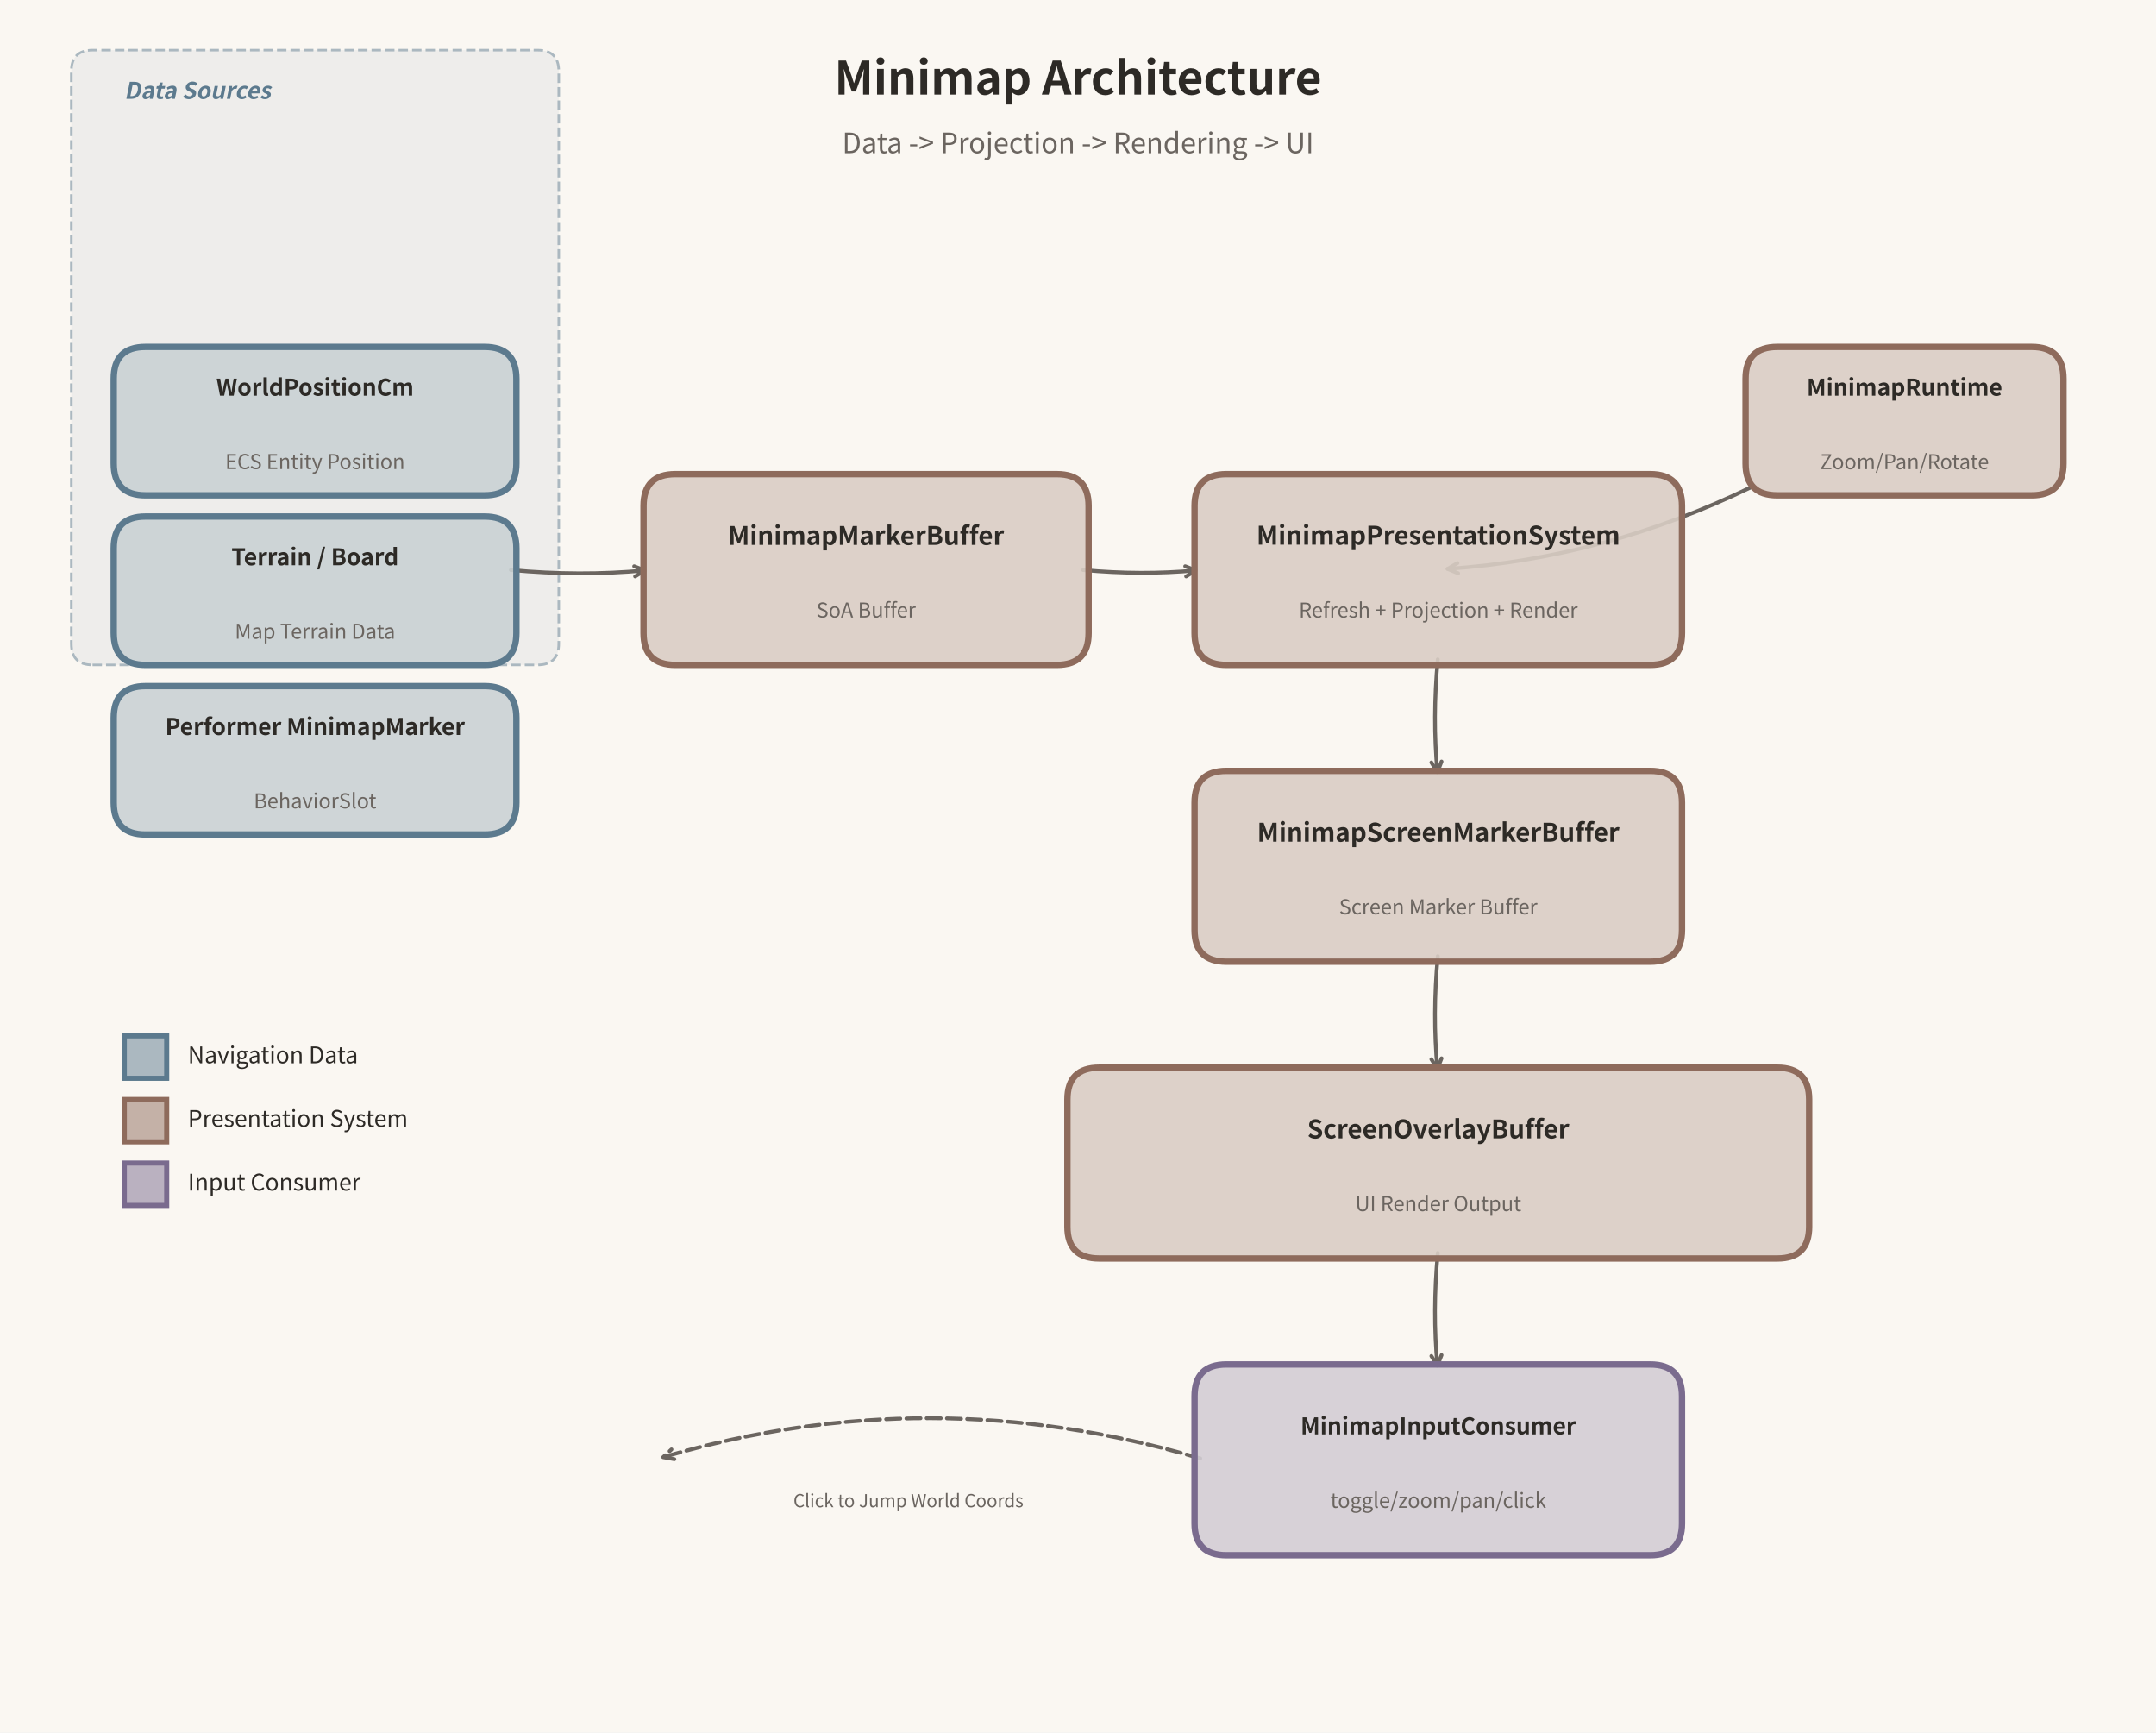
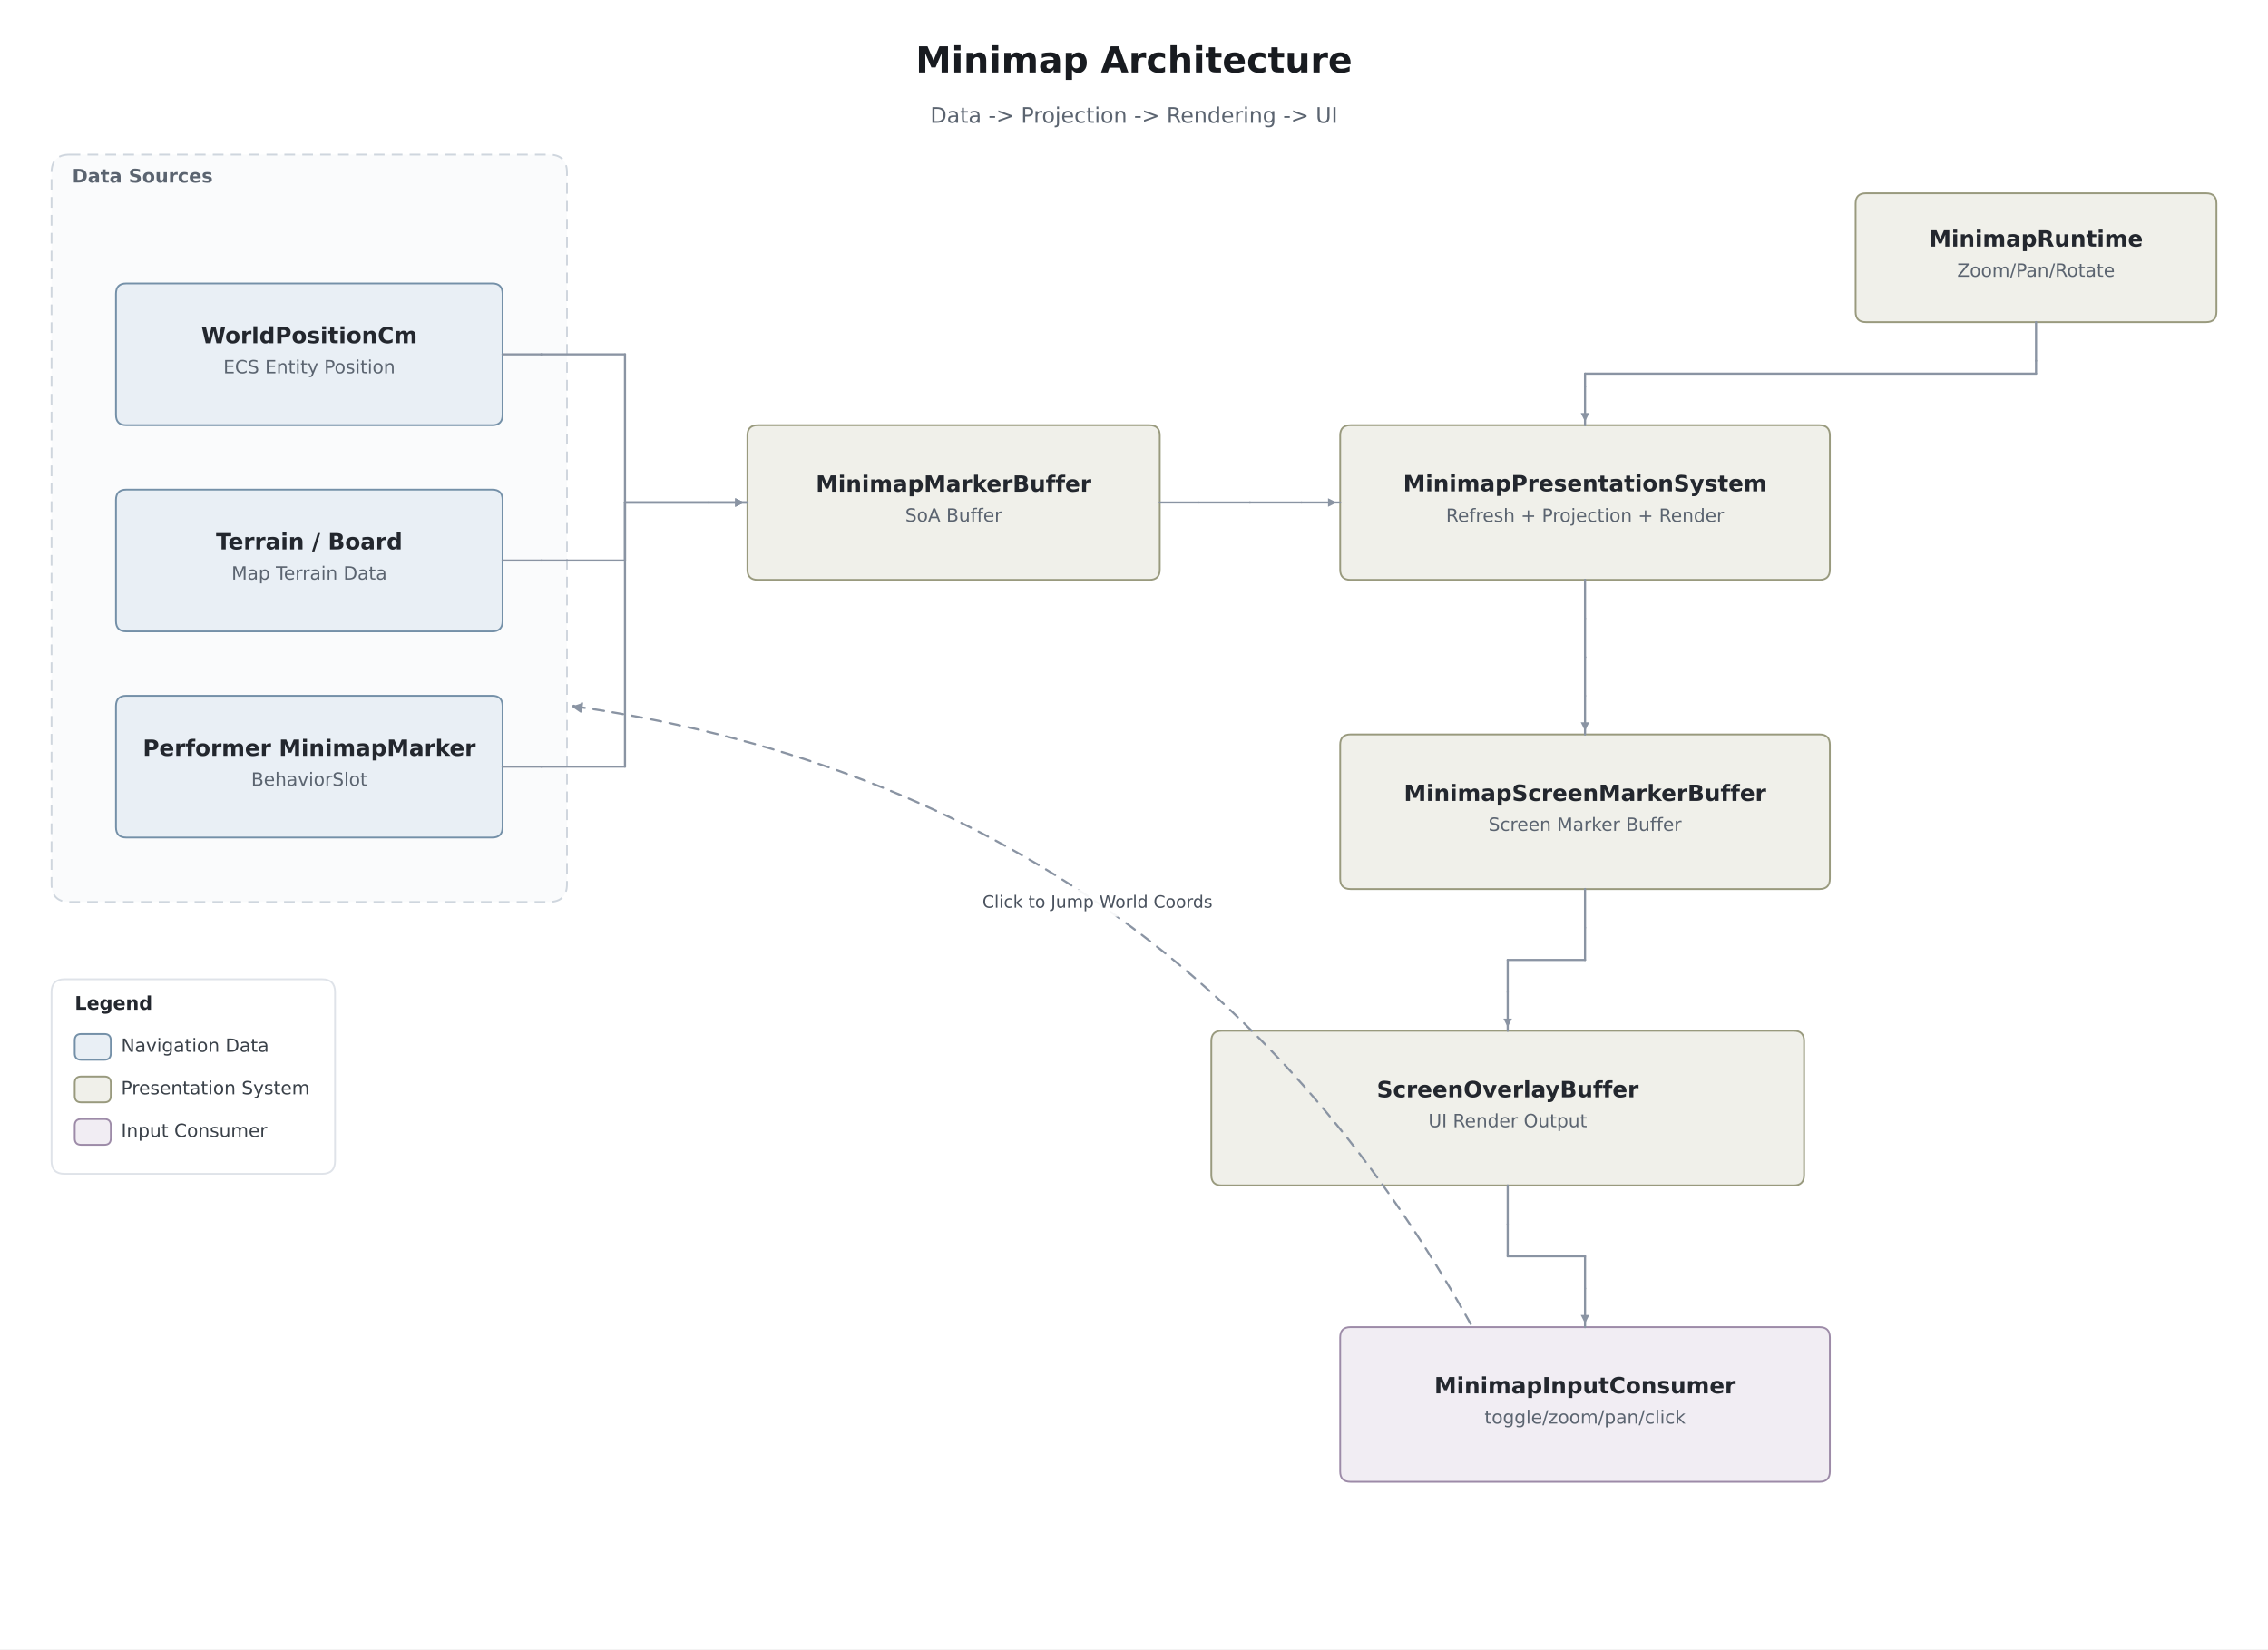
- <svg xmlns="http://www.w3.org/2000/svg" width="846pt" height="679.68pt" viewBox="0 0 846 679.68" version="1.1">
+ <svg xmlns="http://www.w3.org/2000/svg" width="1267.2pt" height="921.6pt" viewBox="0 0 1267.2 921.6" version="1.1">
  <defs>
    <style type="text/css">*{stroke-linejoin: round; stroke-linecap: butt}</style>
  </defs>
  <g id="figure_1">
    <g id="patch_1">
-       <path d="M 0 679.68  L 846 679.68  L 846 0  L 0 0  z " style="fill: #faf7f2" />
+       <path d="M 0 921.6  L 1267.2 921.6  L 1267.2 0  L 0 0  z " style="fill: #ffffff" />
    </g>
    <g id="axes_1">
      <g id="patch_2">
-         <path d="M 36.306 260.838  L 210.942 260.838  Q 219.258 260.838 219.258 252.522  L 219.258 27.99  Q 219.258 19.674 210.942 19.674  L 36.306 19.674  Q 27.99 19.674 27.99 27.99  L 27.99 252.522  Q 27.99 260.838 36.306 260.838  z " clip-path="url(#p3d7797363e)" style="fill: #e2e4e3; opacity: 0.5; stroke-dasharray: 3.7,1.6; stroke-dashoffset: 0; stroke: #5c7a8e; stroke-linejoin: miter" />
+         <path d="M 38.88 86.4  L 306.72 86.4  Q 316.8 86.4 316.8 96.48  L 316.8 493.92  Q 316.8 504 306.72 504  L 38.88 504  Q 28.8 504 28.8 493.92  L 28.8 96.48  Q 28.8 86.4 38.88 86.4  z " clip-path="url(#p6f314faa48)" style="fill: #fafbfc; stroke-dasharray: 6,4; stroke-dashoffset: 0; stroke: #cfd6de; stroke-linejoin: miter" />
+       </g>
+       <g id="text_1">
+         <text style="font-weight: 700; font-size: 10.5px; font-family: 'Microsoft YaHei', 'DejaVu Sans'; text-anchor: start; fill: #5b6470" x="40.32" y="101.993" transform="rotate(-0 40.32 101.9934)">Data Sources</text>
      </g>
      <g id="patch_3">
-         <path d="M 200.461 223.608  Q 227.574 226.134 253.017 223.764  " style="fill: none; stroke: #6b6560; stroke-width: 1.5; stroke-linecap: round" />
-         <path d="M 248.848 222.144  L 253.017 223.764  L 249.219 226.126  " style="fill: none; stroke: #6b6560; stroke-width: 1.5; stroke-linecap: round" />
+         <path d="M 70.56 158.4  L 275.04 158.4  Q 280.8 158.4 280.8 164.16  L 280.8 231.84  Q 280.8 237.6 275.04 237.6  L 70.56 237.6  Q 64.8 237.6 64.8 231.84  L 64.8 164.16  Q 64.8 158.4 70.56 158.4  z " clip-path="url(#p6f314faa48)" style="fill: #e9eff5; stroke: #7490a8; stroke-linejoin: miter" />
      </g>
      <g id="patch_4">
-         <path d="M 424.989 223.607  Q 447.947 225.72 469.235 223.761  " style="fill: none; stroke: #6b6560; stroke-width: 1.5; stroke-linecap: round" />
-         <path d="M 465.068 222.136  L 469.235 223.761  L 465.435 226.119  " style="fill: none; stroke: #6b6560; stroke-width: 1.5; stroke-linecap: round" />
+         <path d="M 70.56 273.6  L 275.04 273.6  Q 280.8 273.6 280.8 279.36  L 280.8 347.04  Q 280.8 352.8 275.04 352.8  L 70.56 352.8  Q 64.8 352.8 64.8 347.04  L 64.8 279.36  Q 64.8 273.6 70.56 273.6  z " clip-path="url(#p6f314faa48)" style="fill: #e9eff5; stroke: #7490a8; stroke-linejoin: miter" />
      </g>
      <g id="patch_5">
-         <path d="M 687.312 191.033  Q 629.966 218.885 568.038 223.168  " style="fill: none; stroke: #6b6560; stroke-width: 1.5; stroke-linecap: round" />
-         <path d="M 572.166 224.888  L 568.038 223.168  L 571.89 220.897  " style="fill: none; stroke: #6b6560; stroke-width: 1.5; stroke-linecap: round" />
+         <path d="M 70.56 388.8  L 275.04 388.8  Q 280.8 388.8 280.8 394.56  L 280.8 462.24  Q 280.8 468 275.04 468  L 70.56 468  Q 64.8 468 64.8 462.24  L 64.8 394.56  Q 64.8 388.8 70.56 388.8  z " clip-path="url(#p6f314faa48)" style="fill: #e9eff5; stroke: #7490a8; stroke-linejoin: miter" />
      </g>
      <g id="patch_6">
-         <path d="M 564.181 258.669  Q 562.068 281.627 564.027 302.915  " style="fill: none; stroke: #6b6560; stroke-width: 1.5; stroke-linecap: round" />
-         <path d="M 565.652 298.748  L 564.027 302.915  L 561.669 299.115  " style="fill: none; stroke: #6b6560; stroke-width: 1.5; stroke-linecap: round" />
+         <path d="M 423.36 237.6  L 642.24 237.6  Q 648 237.6 648 243.36  L 648 318.24  Q 648 324 642.24 324  L 423.36 324  Q 417.6 324 417.6 318.24  L 417.6 243.36  Q 417.6 237.6 423.36 237.6  z " clip-path="url(#p6f314faa48)" style="fill: #f0f0ea; stroke: #999a7e; stroke-linejoin: miter" />
      </g>
      <g id="patch_7">
-         <path d="M 564.181 375.093  Q 562.068 398.051 564.027 419.339  " style="fill: none; stroke: #6b6560; stroke-width: 1.5; stroke-linecap: round" />
-         <path d="M 565.652 415.172  L 564.027 419.339  L 561.669 415.539  " style="fill: none; stroke: #6b6560; stroke-width: 1.5; stroke-linecap: round" />
+         <path d="M 754.56 237.6  L 1016.64 237.6  Q 1022.4 237.6 1022.4 243.36  L 1022.4 318.24  Q 1022.4 324 1016.64 324  L 754.56 324  Q 748.8 324 748.8 318.24  L 748.8 243.36  Q 748.8 237.6 754.56 237.6  z " clip-path="url(#p6f314faa48)" style="fill: #f0f0ea; stroke: #999a7e; stroke-linejoin: miter" />
      </g>
      <g id="patch_8">
-         <path d="M 564.181 491.517  Q 562.068 514.475 564.027 535.763  " style="fill: none; stroke: #6b6560; stroke-width: 1.5; stroke-linecap: round" />
-         <path d="M 565.652 531.596  L 564.027 535.763  L 561.669 531.963  " style="fill: none; stroke: #6b6560; stroke-width: 1.5; stroke-linecap: round" />
+         <path d="M 1042.56 108  L 1232.64 108  Q 1238.4 108 1238.4 113.76  L 1238.4 174.24  Q 1238.4 180 1232.64 180  L 1042.56 180  Q 1036.8 180 1036.8 174.24  L 1036.8 113.76  Q 1036.8 108 1042.56 108  z " clip-path="url(#p6f314faa48)" style="fill: #f0f0ea; stroke: #999a7e; stroke-linejoin: miter" />
      </g>
      <g id="patch_9">
-         <path d="M 470.979 572.118  Q 364.789 540.826 260.208 571.643  " style="fill: none; stroke-dasharray: 5.55,2.4; stroke-dashoffset: 0; stroke: #6b6560; stroke-width: 1.5; stroke-linecap: round" />
-         <path d="M 264.61 572.431  L 260.208 571.643  L 263.48 568.594  " style="fill: none; stroke-dasharray: 5.55,2.4; stroke-dashoffset: 0; stroke: #6b6560; stroke-width: 1.5; stroke-linecap: round" />
+         <path d="M 754.56 410.4  L 1016.64 410.4  Q 1022.4 410.4 1022.4 416.16  L 1022.4 491.04  Q 1022.4 496.8 1016.64 496.8  L 754.56 496.8  Q 748.8 496.8 748.8 491.04  L 748.8 416.16  Q 748.8 410.4 754.56 410.4  z " clip-path="url(#p6f314faa48)" style="fill: #f0f0ea; stroke: #999a7e; stroke-linejoin: miter" />
      </g>
      <g id="patch_10">
-         <path d="M 48.78 423  L 65.412 423  L 65.412 406.368  L 48.78 406.368  z " clip-path="url(#p3d7797363e)" style="fill: #abb8c0; stroke: #5c7a8e; stroke-width: 2; stroke-linejoin: miter" />
+         <path d="M 682.56 576  L 1002.24 576  Q 1008 576 1008 581.76  L 1008 656.64  Q 1008 662.4 1002.24 662.4  L 682.56 662.4  Q 676.8 662.4 676.8 656.64  L 676.8 581.76  Q 676.8 576 682.56 576  z " clip-path="url(#p6f314faa48)" style="fill: #f0f0ea; stroke: #999a7e; stroke-linejoin: miter" />
      </g>
      <g id="patch_11">
-         <path d="M 48.78 447.948  L 65.412 447.948  L 65.412 431.316  L 48.78 431.316  z " clip-path="url(#p3d7797363e)" style="fill: #c4b1a7; stroke: #8e6b5c; stroke-width: 2; stroke-linejoin: miter" />
+         <path d="M 754.56 741.6  L 1016.64 741.6  Q 1022.4 741.6 1022.4 747.36  L 1022.4 822.24  Q 1022.4 828 1016.64 828  L 754.56 828  Q 748.8 828 748.8 822.24  L 748.8 747.36  Q 748.8 741.6 754.56 741.6  z " clip-path="url(#p6f314faa48)" style="fill: #f1edf3; stroke: #9d8ba8; stroke-linejoin: miter" />
+       </g>
+       <g id="text_2">
+         <text style="font-weight: 700; font-size: 12.5px; font-family: 'Microsoft YaHei', 'DejaVu Sans'; text-anchor: middle; fill: #23272e" x="172.8" y="191.792" transform="rotate(-0 172.8 191.7922)">WorldPositionCm</text>
+       </g>
+       <g id="text_3">
+         <text style="font-size: 10.2px; font-family: 'Microsoft YaHei', 'DejaVu Sans'; text-anchor: middle; fill: #5b6470" x="172.8" y="208.615" transform="rotate(-0 172.8 208.6147)">ECS Entity Position</text>
+       </g>
+       <g id="text_4">
+         <text style="font-weight: 700; font-size: 12.5px; font-family: 'Microsoft YaHei', 'DejaVu Sans'; text-anchor: middle; fill: #23272e" x="172.8" y="306.992" transform="rotate(-0 172.8 306.9922)">Terrain / Board</text>
+       </g>
+       <g id="text_5">
+         <text style="font-size: 10.2px; font-family: 'Microsoft YaHei', 'DejaVu Sans'; text-anchor: middle; fill: #5b6470" x="172.8" y="323.874" transform="rotate(-0 172.8 323.8736)">Map Terrain Data</text>
+       </g>
+       <g id="text_6">
+         <text style="font-weight: 700; font-size: 12.5px; font-family: 'Microsoft YaHei', 'DejaVu Sans'; text-anchor: middle; fill: #23272e" x="172.8" y="422.35" transform="rotate(-0 172.8 422.3504)">Performer MinimapMarker</text>
+       </g>
+       <g id="text_7">
+         <text style="font-size: 10.2px; font-family: 'Microsoft YaHei', 'DejaVu Sans'; text-anchor: middle; fill: #5b6470" x="172.8" y="439.074" transform="rotate(-0 172.8 439.0736)">BehaviorSlot</text>
+       </g>
+       <g id="text_8">
+         <text style="font-weight: 700; font-size: 12.5px; font-family: 'Microsoft YaHei', 'DejaVu Sans'; text-anchor: middle; fill: #23272e" x="532.8" y="274.75" transform="rotate(-0 532.8 274.7504)">MinimapMarkerBuffer</text>
+       </g>
+       <g id="text_9">
+         <text style="font-size: 10.2px; font-family: 'Microsoft YaHei', 'DejaVu Sans'; text-anchor: middle; fill: #5b6470" x="532.8" y="291.474" transform="rotate(-0 532.8 291.4736)">SoA Buffer</text>
+       </g>
+       <g id="text_10">
+         <text style="font-weight: 700; font-size: 12.5px; font-family: 'Microsoft YaHei', 'DejaVu Sans'; text-anchor: middle; fill: #23272e" x="885.6" y="274.549" transform="rotate(-0 885.6 274.5492)">MinimapPresentationSystem</text>
+       </g>
+       <g id="text_11">
+         <text style="font-size: 10.2px; font-family: 'Microsoft YaHei', 'DejaVu Sans'; text-anchor: middle; fill: #5b6470" x="885.6" y="291.593" transform="rotate(-0 885.6 291.5932)">Refresh + Projection + Render</text>
+       </g>
+       <g id="text_12">
+         <text style="font-weight: 700; font-size: 12.5px; font-family: 'Microsoft YaHei', 'DejaVu Sans'; text-anchor: middle; fill: #23272e" x="1137.6" y="137.792" transform="rotate(-0 1137.6 137.7922)">MinimapRuntime</text>
+       </g>
+       <g id="text_13">
+         <text style="font-size: 10.2px; font-family: 'Microsoft YaHei', 'DejaVu Sans'; text-anchor: middle; fill: #5b6470" x="1137.6" y="154.674" transform="rotate(-0 1137.6 154.6736)">Zoom/Pan/Rotate</text>
+       </g>
+       <g id="text_14">
+         <text style="font-weight: 700; font-size: 12.5px; font-family: 'Microsoft YaHei', 'DejaVu Sans'; text-anchor: middle; fill: #23272e" x="885.6" y="447.55" transform="rotate(-0 885.6 447.5504)">MinimapScreenMarkerBuffer</text>
+       </g>
+       <g id="text_15">
+         <text style="font-size: 10.2px; font-family: 'Microsoft YaHei', 'DejaVu Sans'; text-anchor: middle; fill: #5b6470" x="885.6" y="464.274" transform="rotate(-0 885.6 464.2736)">Screen Marker Buffer</text>
+       </g>
+       <g id="text_16">
+         <text style="font-weight: 700; font-size: 12.5px; font-family: 'Microsoft YaHei', 'DejaVu Sans'; text-anchor: middle; fill: #23272e" x="842.4" y="613.15" transform="rotate(-0 842.4 613.1504)">ScreenOverlayBuffer</text>
+       </g>
+       <g id="text_17">
+         <text style="font-size: 10.2px; font-family: 'Microsoft YaHei', 'DejaVu Sans'; text-anchor: middle; fill: #5b6470" x="842.4" y="629.874" transform="rotate(-0 842.4 629.8736)">UI Render Output</text>
+       </g>
+       <g id="text_18">
+         <text style="font-weight: 700; font-size: 12.5px; font-family: 'Microsoft YaHei', 'DejaVu Sans'; text-anchor: middle; fill: #23272e" x="885.6" y="778.592" transform="rotate(-0 885.6 778.5922)">MinimapInputConsumer</text>
+       </g>
+       <g id="text_19">
+         <text style="font-size: 10.2px; font-family: 'Microsoft YaHei', 'DejaVu Sans'; text-anchor: middle; fill: #5b6470" x="885.6" y="795.474" transform="rotate(-0 885.6 795.4736)">toggle/zoom/pan/click</text>
+       </g>
+       <g id="line2d_1">
+         <path d="M 280.8 198  L 302.4 198  " clip-path="url(#p6f314faa48)" style="fill: none; stroke: #8a94a3; stroke-width: 1.2; stroke-linecap: round" />
+       </g>
+       <g id="line2d_2">
+         <path d="M 302.4 198  L 349.2 198  " clip-path="url(#p6f314faa48)" style="fill: none; stroke: #8a94a3; stroke-width: 1.2; stroke-linecap: round" />
+       </g>
+       <g id="line2d_3">
+         <path d="M 349.2 198  L 349.2 280.8  " clip-path="url(#p6f314faa48)" style="fill: none; stroke: #8a94a3; stroke-width: 1.2; stroke-linecap: round" />
+       </g>
+       <g id="line2d_4">
+         <path d="M 349.2 280.8  L 396 280.8  " clip-path="url(#p6f314faa48)" style="fill: none; stroke: #8a94a3; stroke-width: 1.2; stroke-linecap: round" />
+       </g>
+       <g id="line2d_5">
+         <path d="M 396 280.8  L 417.6 280.8  " clip-path="url(#p6f314faa48)" style="fill: none; stroke: #8a94a3; stroke-width: 1.2; stroke-linecap: round" />
+       </g>
+       <g id="line2d_6">
+         <path d="M 280.8 313.2  L 302.4 313.2  " clip-path="url(#p6f314faa48)" style="fill: none; stroke: #8a94a3; stroke-width: 1.2; stroke-linecap: round" />
+       </g>
+       <g id="line2d_7">
+         <path d="M 302.4 313.2  L 349.2 313.2  " clip-path="url(#p6f314faa48)" style="fill: none; stroke: #8a94a3; stroke-width: 1.2; stroke-linecap: round" />
+       </g>
+       <g id="line2d_8">
+         <path d="M 349.2 313.2  L 349.2 280.8  " clip-path="url(#p6f314faa48)" style="fill: none; stroke: #8a94a3; stroke-width: 1.2; stroke-linecap: round" />
+       </g>
+       <g id="line2d_9">
+         <path d="M 349.2 280.8  L 396 280.8  " clip-path="url(#p6f314faa48)" style="fill: none; stroke: #8a94a3; stroke-width: 1.2; stroke-linecap: round" />
+       </g>
+       <g id="line2d_10">
+         <path d="M 396 280.8  L 417.6 280.8  " clip-path="url(#p6f314faa48)" style="fill: none; stroke: #8a94a3; stroke-width: 1.2; stroke-linecap: round" />
+       </g>
+       <g id="line2d_11">
+         <path d="M 280.8 428.4  L 302.4 428.4  " clip-path="url(#p6f314faa48)" style="fill: none; stroke: #8a94a3; stroke-width: 1.2; stroke-linecap: round" />
+       </g>
+       <g id="line2d_12">
+         <path d="M 302.4 428.4  L 349.2 428.4  " clip-path="url(#p6f314faa48)" style="fill: none; stroke: #8a94a3; stroke-width: 1.2; stroke-linecap: round" />
+       </g>
+       <g id="line2d_13">
+         <path d="M 349.2 428.4  L 349.2 280.8  " clip-path="url(#p6f314faa48)" style="fill: none; stroke: #8a94a3; stroke-width: 1.2; stroke-linecap: round" />
+       </g>
+       <g id="line2d_14">
+         <path d="M 349.2 280.8  L 396 280.8  " clip-path="url(#p6f314faa48)" style="fill: none; stroke: #8a94a3; stroke-width: 1.2; stroke-linecap: round" />
+       </g>
+       <g id="line2d_15">
+         <path d="M 396 280.8  L 417.6 280.8  " clip-path="url(#p6f314faa48)" style="fill: none; stroke: #8a94a3; stroke-width: 1.2; stroke-linecap: round" />
+       </g>
+       <g id="line2d_16">
+         <path d="M 648 280.8  L 669.6 280.8  " clip-path="url(#p6f314faa48)" style="fill: none; stroke: #8a94a3; stroke-width: 1.2; stroke-linecap: round" />
+       </g>
+       <g id="line2d_17">
+         <path d="M 669.6 280.8  L 698.4 280.8  " clip-path="url(#p6f314faa48)" style="fill: none; stroke: #8a94a3; stroke-width: 1.2; stroke-linecap: round" />
+       </g>
+       <g id="line2d_18">
+         <path d="M 698.4 280.8  L 698.4 280.8  " clip-path="url(#p6f314faa48)" style="fill: none; stroke: #8a94a3; stroke-width: 1.2; stroke-linecap: round" />
+       </g>
+       <g id="line2d_19">
+         <path d="M 698.4 280.8  L 727.2 280.8  " clip-path="url(#p6f314faa48)" style="fill: none; stroke: #8a94a3; stroke-width: 1.2; stroke-linecap: round" />
+       </g>
+       <g id="line2d_20">
+         <path d="M 727.2 280.8  L 748.8 280.8  " clip-path="url(#p6f314faa48)" style="fill: none; stroke: #8a94a3; stroke-width: 1.2; stroke-linecap: round" />
+       </g>
+       <g id="line2d_21">
+         <path d="M 1137.6 180  L 1137.6 201.6  " clip-path="url(#p6f314faa48)" style="fill: none; stroke: #8a94a3; stroke-width: 1.2; stroke-linecap: round" />
+       </g>
+       <g id="line2d_22">
+         <path d="M 1137.6 201.6  L 1137.6 208.8  " clip-path="url(#p6f314faa48)" style="fill: none; stroke: #8a94a3; stroke-width: 1.2; stroke-linecap: round" />
+       </g>
+       <g id="line2d_23">
+         <path d="M 1137.6 208.8  L 885.6 208.8  " clip-path="url(#p6f314faa48)" style="fill: none; stroke: #8a94a3; stroke-width: 1.2; stroke-linecap: round" />
+       </g>
+       <g id="line2d_24">
+         <path d="M 885.6 208.8  L 885.6 216  " clip-path="url(#p6f314faa48)" style="fill: none; stroke: #8a94a3; stroke-width: 1.2; stroke-linecap: round" />
+       </g>
+       <g id="line2d_25">
+         <path d="M 885.6 216  L 885.6 237.6  " clip-path="url(#p6f314faa48)" style="fill: none; stroke: #8a94a3; stroke-width: 1.2; stroke-linecap: round" />
+       </g>
+       <g id="line2d_26">
+         <path d="M 885.6 324  L 885.6 345.6  " clip-path="url(#p6f314faa48)" style="fill: none; stroke: #8a94a3; stroke-width: 1.2; stroke-linecap: round" />
+       </g>
+       <g id="line2d_27">
+         <path d="M 885.6 345.6  L 885.6 367.2  " clip-path="url(#p6f314faa48)" style="fill: none; stroke: #8a94a3; stroke-width: 1.2; stroke-linecap: round" />
+       </g>
+       <g id="line2d_28">
+         <path d="M 885.6 367.2  L 885.6 367.2  " clip-path="url(#p6f314faa48)" style="fill: none; stroke: #8a94a3; stroke-width: 1.2; stroke-linecap: round" />
+       </g>
+       <g id="line2d_29">
+         <path d="M 885.6 367.2  L 885.6 388.8  " clip-path="url(#p6f314faa48)" style="fill: none; stroke: #8a94a3; stroke-width: 1.2; stroke-linecap: round" />
+       </g>
+       <g id="line2d_30">
+         <path d="M 885.6 388.8  L 885.6 410.4  " clip-path="url(#p6f314faa48)" style="fill: none; stroke: #8a94a3; stroke-width: 1.2; stroke-linecap: round" />
+       </g>
+       <g id="line2d_31">
+         <path d="M 885.6 496.8  L 885.6 518.4  " clip-path="url(#p6f314faa48)" style="fill: none; stroke: #8a94a3; stroke-width: 1.2; stroke-linecap: round" />
+       </g>
+       <g id="line2d_32">
+         <path d="M 885.6 518.4  L 885.6 536.4  " clip-path="url(#p6f314faa48)" style="fill: none; stroke: #8a94a3; stroke-width: 1.2; stroke-linecap: round" />
+       </g>
+       <g id="line2d_33">
+         <path d="M 885.6 536.4  L 842.4 536.4  " clip-path="url(#p6f314faa48)" style="fill: none; stroke: #8a94a3; stroke-width: 1.2; stroke-linecap: round" />
+       </g>
+       <g id="line2d_34">
+         <path d="M 842.4 536.4  L 842.4 554.4  " clip-path="url(#p6f314faa48)" style="fill: none; stroke: #8a94a3; stroke-width: 1.2; stroke-linecap: round" />
+       </g>
+       <g id="line2d_35">
+         <path d="M 842.4 554.4  L 842.4 576  " clip-path="url(#p6f314faa48)" style="fill: none; stroke: #8a94a3; stroke-width: 1.2; stroke-linecap: round" />
+       </g>
+       <g id="line2d_36">
+         <path d="M 842.4 662.4  L 842.4 684  " clip-path="url(#p6f314faa48)" style="fill: none; stroke: #8a94a3; stroke-width: 1.2; stroke-linecap: round" />
+       </g>
+       <g id="line2d_37">
+         <path d="M 842.4 684  L 842.4 702  " clip-path="url(#p6f314faa48)" style="fill: none; stroke: #8a94a3; stroke-width: 1.2; stroke-linecap: round" />
+       </g>
+       <g id="line2d_38">
+         <path d="M 842.4 702  L 885.6 702  " clip-path="url(#p6f314faa48)" style="fill: none; stroke: #8a94a3; stroke-width: 1.2; stroke-linecap: round" />
+       </g>
+       <g id="line2d_39">
+         <path d="M 885.6 702  L 885.6 720  " clip-path="url(#p6f314faa48)" style="fill: none; stroke: #8a94a3; stroke-width: 1.2; stroke-linecap: round" />
+       </g>
+       <g id="line2d_40">
+         <path d="M 885.6 720  L 885.6 741.6  " clip-path="url(#p6f314faa48)" style="fill: none; stroke: #8a94a3; stroke-width: 1.2; stroke-linecap: round" />
      </g>
      <g id="patch_12">
-         <path d="M 48.78 472.896  L 65.412 472.896  L 65.412 456.264  L 48.78 456.264  z " clip-path="url(#p3d7797363e)" style="fill: #bab1c0; stroke: #7a6b8e; stroke-width: 2; stroke-linejoin: miter" />
-       </g>
-       <g id="text_1">
-         <text style="font-style: italic; font-weight: 700; font-size: 9px; font-family: 'NotoSansCJKsc', 'PingFang SC', 'Microsoft YaHei', 'SimHei', 'SimSun', 'Arial', sans-serif; text-anchor: start; fill: #5c7a8e" x="48.78" y="38.785" transform="rotate(-0 48.78 38.78452)">Data Sources</text>
+         <path d="M 821.735 739.85  Q 656.12 442.114 320.11 394.575  " clip-path="url(#p6f314faa48)" style="fill: none; stroke-dasharray: 6,4.8; stroke-dashoffset: 0; stroke: #8a94a3; stroke-width: 1.2; stroke-linecap: round" />
+         <path d="M 324.526 397.624  L 320.11 394.575  L 325.199 392.871  z " clip-path="url(#p6f314faa48)" style="fill: #8a94a3; stroke-dasharray: 6,4.8; stroke-dashoffset: 0; stroke: #8a94a3; stroke-width: 1.2; stroke-linecap: round" />
      </g>
      <g id="patch_13">
-         <path d="M 57.096 194.31  L 190.152 194.31  Q 202.626 194.31 202.626 181.836  L 202.626 148.572  Q 202.626 136.098 190.152 136.098  L 57.096 136.098  Q 44.622 136.098 44.622 148.572  L 44.622 181.836  Q 44.622 194.31 57.096 194.31  z " clip-path="url(#p3d7797363e)" style="fill: #cad1d4; opacity: 0.9; stroke: #e0d8d0; stroke-width: 1.5; stroke-linejoin: miter" />
+         <path d="M 398.001 280.8  Q 406.803 280.8 415.605 280.8  " clip-path="url(#p6f314faa48)" style="fill: none" />
+         <path d="M 410.805 278.4  L 415.605 280.8  L 410.805 283.2  z " clip-path="url(#p6f314faa48)" style="fill: #8a94a3" />
      </g>
      <g id="patch_14">
-         <path d="M 57.096 260.838  L 190.152 260.838  Q 202.626 260.838 202.626 248.364  L 202.626 215.1  Q 202.626 202.626 190.152 202.626  L 57.096 202.626  Q 44.622 202.626 44.622 215.1  L 44.622 248.364  Q 44.622 260.838 57.096 260.838  z " clip-path="url(#p3d7797363e)" style="fill: #cad1d4; opacity: 0.9; stroke: #e0d8d0; stroke-width: 1.5; stroke-linejoin: miter" />
+         <path d="M 398.001 280.8  Q 406.803 280.8 415.605 280.8  " clip-path="url(#p6f314faa48)" style="fill: none" />
+         <path d="M 410.805 278.4  L 415.605 280.8  L 410.805 283.2  z " clip-path="url(#p6f314faa48)" style="fill: #8a94a3" />
      </g>
      <g id="patch_15">
-         <path d="M 57.096 327.366  L 190.152 327.366  Q 202.626 327.366 202.626 314.892  L 202.626 281.628  Q 202.626 269.154 190.152 269.154  L 57.096 269.154  Q 44.622 269.154 44.622 281.628  L 44.622 314.892  Q 44.622 327.366 57.096 327.366  z " clip-path="url(#p3d7797363e)" style="fill: #cad1d4; opacity: 0.9; stroke: #e0d8d0; stroke-width: 1.5; stroke-linejoin: miter" />
+         <path d="M 398.001 280.8  Q 406.803 280.8 415.605 280.8  " clip-path="url(#p6f314faa48)" style="fill: none" />
+         <path d="M 410.805 278.4  L 415.605 280.8  L 410.805 283.2  z " clip-path="url(#p6f314faa48)" style="fill: #8a94a3" />
      </g>
      <g id="patch_16">
-         <path d="M 264.996 260.838  L 414.684 260.838  Q 427.158 260.838 427.158 248.364  L 427.158 198.468  Q 427.158 185.994 414.684 185.994  L 264.996 185.994  Q 252.522 185.994 252.522 198.468  L 252.522 248.364  Q 252.522 260.838 264.996 260.838  z " clip-path="url(#p3d7797363e)" style="fill: #d9cdc4; opacity: 0.9; stroke: #e0d8d0; stroke-width: 1.5; stroke-linejoin: miter" />
+         <path d="M 729.201 280.8  Q 738.003 280.8 746.805 280.8  " clip-path="url(#p6f314faa48)" style="fill: none" />
+         <path d="M 742.005 278.4  L 746.805 280.8  L 742.005 283.2  z " clip-path="url(#p6f314faa48)" style="fill: #8a94a3" />
      </g>
      <g id="patch_17">
-         <path d="M 481.212 260.838  L 647.532 260.838  Q 660.006 260.838 660.006 248.364  L 660.006 198.468  Q 660.006 185.994 647.532 185.994  L 481.212 185.994  Q 468.738 185.994 468.738 198.468  L 468.738 248.364  Q 468.738 260.838 481.212 260.838  z " clip-path="url(#p3d7797363e)" style="fill: #d9cdc4; opacity: 0.9; stroke: #e0d8d0; stroke-width: 1.5; stroke-linejoin: miter" />
+         <path d="M 885.6 218.001  Q 885.6 226.803 885.6 235.605  " clip-path="url(#p6f314faa48)" style="fill: none" />
+         <path d="M 888 230.805  L 885.6 235.605  L 883.2 230.805  z " clip-path="url(#p6f314faa48)" style="fill: #8a94a3" />
      </g>
      <g id="patch_18">
-         <path d="M 697.428 194.31  L 797.22 194.31  Q 809.694 194.31 809.694 181.836  L 809.694 148.572  Q 809.694 136.098 797.22 136.098  L 697.428 136.098  Q 684.954 136.098 684.954 148.572  L 684.954 181.836  Q 684.954 194.31 697.428 194.31  z " clip-path="url(#p3d7797363e)" style="fill: #d9cdc4; opacity: 0.9; stroke: #e0d8d0; stroke-width: 1.5; stroke-linejoin: miter" />
+         <path d="M 885.6 390.801  Q 885.6 399.603 885.6 408.405  " clip-path="url(#p6f314faa48)" style="fill: none" />
+         <path d="M 888 403.605  L 885.6 408.405  L 883.2 403.605  z " clip-path="url(#p6f314faa48)" style="fill: #8a94a3" />
      </g>
      <g id="patch_19">
-         <path d="M 481.212 377.262  L 647.532 377.262  Q 660.006 377.262 660.006 364.788  L 660.006 314.892  Q 660.006 302.418 647.532 302.418  L 481.212 302.418  Q 468.738 302.418 468.738 314.892  L 468.738 364.788  Q 468.738 377.262 481.212 377.262  z " clip-path="url(#p3d7797363e)" style="fill: #d9cdc4; opacity: 0.9; stroke: #e0d8d0; stroke-width: 1.5; stroke-linejoin: miter" />
+         <path d="M 842.4 556.401  Q 842.4 565.203 842.4 574.005  " clip-path="url(#p6f314faa48)" style="fill: none" />
+         <path d="M 844.8 569.205  L 842.4 574.005  L 840 569.205  z " clip-path="url(#p6f314faa48)" style="fill: #8a94a3" />
      </g>
      <g id="patch_20">
-         <path d="M 431.316 493.686  L 697.428 493.686  Q 709.902 493.686 709.902 481.212  L 709.902 431.316  Q 709.902 418.842 697.428 418.842  L 431.316 418.842  Q 418.842 418.842 418.842 431.316  L 418.842 481.212  Q 418.842 493.686 431.316 493.686  z " clip-path="url(#p3d7797363e)" style="fill: #d9cdc4; opacity: 0.9; stroke: #e0d8d0; stroke-width: 1.5; stroke-linejoin: miter" />
-       </g>
-       <g id="patch_21">
-         <path d="M 481.212 610.11  L 647.532 610.11  Q 660.006 610.11 660.006 597.636  L 660.006 547.74  Q 660.006 535.266 647.532 535.266  L 481.212 535.266  Q 468.738 535.266 468.738 547.74  L 468.738 597.636  Q 468.738 610.11 481.212 610.11  z " clip-path="url(#p3d7797363e)" style="fill: #d3cdd4; opacity: 0.9; stroke: #e0d8d0; stroke-width: 1.5; stroke-linejoin: miter" />
-       </g>
-       <g id="text_2">
-         <text style="font-weight: 700; font-size: 18px; font-family: 'NotoSansCJKsc', 'PingFang SC', 'Microsoft YaHei', 'SimHei', 'SimSun', 'Arial', sans-serif; text-anchor: middle; fill: #2d2a26" x="423" y="37.105" transform="rotate(-0 423 37.10503)">Minimap Architecture</text>
-       </g>
-       <g id="text_3">
-         <text style="font-size: 11px; font-family: 'NotoSansCJKsc', 'PingFang SC', 'Microsoft YaHei', 'SimHei', 'SimSun', 'Arial', sans-serif; text-anchor: middle; fill: #6b6560" x="423" y="60.093" transform="rotate(-0 423 60.0935)">Data -&gt; Projection -&gt; Rendering -&gt; UI</text>
+         <path d="M 885.6 722.001  Q 885.6 730.803 885.6 739.605  " clip-path="url(#p6f314faa48)" style="fill: none" />
+         <path d="M 888 734.805  L 885.6 739.605  L 883.2 734.805  z " clip-path="url(#p6f314faa48)" style="fill: #8a94a3" />
+       </g>
+       <g id="text_20">
+         <text style="font-weight: 700; font-size: 20px; font-family: 'Microsoft YaHei', 'DejaVu Sans'; text-anchor: middle; fill: #181b20" x="633.6" y="40.468" transform="rotate(-0 633.6 40.4675)">Minimap Architecture</text>
+       </g>
+       <g id="text_21">
+         <text style="font-size: 12px; font-family: 'Microsoft YaHei', 'DejaVu Sans'; text-anchor: middle; fill: #5b6470" x="633.6" y="68.632" transform="rotate(-0 633.6 68.6325)">Data -&gt; Projection -&gt; Rendering -&gt; UI</text>
+       </g>
+       <g id="text_22">
+         <g id="patch_21">
+           <path d="M 549.804 512.254  L 676.574 512.254  Q 679.234 512.254 679.234 509.594  L 679.234 499.638  Q 679.234 496.978 676.574 496.978  L 549.804 496.978  Q 547.144 496.978 547.144 499.638  L 547.144 509.594  Q 547.144 512.254 549.804 512.254  z " style="fill: #ffffff; opacity: 0.92" />
+         </g>
+         <text style="font-size: 9.5px; font-family: 'Microsoft YaHei', 'DejaVu Sans'; text-anchor: middle; fill: #4a525e" x="613.189" y="507.233" transform="rotate(-0 613.1893 507.2325)">Click to Jump World Coords</text>
      </g>
      <g id="patch_22">
-         <path d="M 57.096 194.31  L 190.152 194.31  Q 202.626 194.31 202.626 181.836  L 202.626 148.572  Q 202.626 136.098 190.152 136.098  L 57.096 136.098  Q 44.622 136.098 44.622 148.572  L 44.622 181.836  Q 44.622 194.31 57.096 194.31  L 57.096 194.31  z " clip-path="url(#p3d7797363e)" style="fill: none; stroke: #5c7a8e; stroke-width: 2.5; stroke-linejoin: miter" />
+         <path d="M 36 547.2  L 180 547.2  Q 187.2 547.2 187.2 554.4  L 187.2 648.72  Q 187.2 655.92 180 655.92  L 36 655.92  Q 28.8 655.92 28.8 648.72  L 28.8 554.4  Q 28.8 547.2 36 547.2  z " clip-path="url(#p6f314faa48)" style="fill: #ffffff; stroke: #dfe3e9; stroke-linejoin: miter" />
+       </g>
+       <g id="text_23">
+         <text style="font-weight: 700; font-size: 10.5px; font-family: 'Microsoft YaHei', 'DejaVu Sans'; text-anchor: start; fill: #23272e" x="41.76" y="564.233" transform="rotate(-0 41.76 564.2334)">Legend</text>
      </g>
      <g id="patch_23">
-         <path d="M 57.096 260.838  L 190.152 260.838  Q 202.626 260.838 202.626 248.364  L 202.626 215.1  Q 202.626 202.626 190.152 202.626  L 57.096 202.626  Q 44.622 202.626 44.622 215.1  L 44.622 248.364  Q 44.622 260.838 57.096 260.838  L 57.096 260.838  z " clip-path="url(#p3d7797363e)" style="fill: none; stroke: #5c7a8e; stroke-width: 2.5; stroke-linejoin: miter" />
+         <path d="M 45.36 577.8  L 58.32 577.8  Q 61.92 577.8 61.92 581.4  L 61.92 588.6  Q 61.92 592.2 58.32 592.2  L 45.36 592.2  Q 41.76 592.2 41.76 588.6  L 41.76 581.4  Q 41.76 577.8 45.36 577.8  z " clip-path="url(#p6f314faa48)" style="fill: #e9eff5; stroke: #7490a8; stroke-linejoin: miter" />
+       </g>
+       <g id="text_24">
+         <text style="font-size: 10.2px; font-family: 'Microsoft YaHei', 'DejaVu Sans'; text-anchor: start; fill: #3a4149" x="67.68" y="587.75" transform="rotate(-0 67.68 587.75)">Navigation Data</text>
      </g>
      <g id="patch_24">
-         <path d="M 57.096 327.366  L 190.152 327.366  Q 202.626 327.366 202.626 314.892  L 202.626 281.628  Q 202.626 269.154 190.152 269.154  L 57.096 269.154  Q 44.622 269.154 44.622 281.628  L 44.622 314.892  Q 44.622 327.366 57.096 327.366  L 57.096 327.366  z " clip-path="url(#p3d7797363e)" style="fill: none; stroke: #5c7a8e; stroke-width: 2.5; stroke-linejoin: miter" />
+         <path d="M 45.36 601.56  L 58.32 601.56  Q 61.92 601.56 61.92 605.16  L 61.92 612.36  Q 61.92 615.96 58.32 615.96  L 45.36 615.96  Q 41.76 615.96 41.76 612.36  L 41.76 605.16  Q 41.76 601.56 45.36 601.56  z " clip-path="url(#p6f314faa48)" style="fill: #f0f0ea; stroke: #999a7e; stroke-linejoin: miter" />
+       </g>
+       <g id="text_25">
+         <text style="font-size: 10.2px; font-family: 'Microsoft YaHei', 'DejaVu Sans'; text-anchor: start; fill: #3a4149" x="67.68" y="611.51" transform="rotate(-0 67.68 611.51)">Presentation System</text>
      </g>
      <g id="patch_25">
-         <path d="M 264.996 260.838  L 414.684 260.838  Q 427.158 260.838 427.158 248.364  L 427.158 198.468  Q 427.158 185.994 414.684 185.994  L 264.996 185.994  Q 252.522 185.994 252.522 198.468  L 252.522 248.364  Q 252.522 260.838 264.996 260.838  L 264.996 260.838  z " clip-path="url(#p3d7797363e)" style="fill: none; stroke: #8e6b5c; stroke-width: 2.5; stroke-linejoin: miter" />
-       </g>
-       <g id="patch_26">
-         <path d="M 481.212 260.838  L 647.532 260.838  Q 660.006 260.838 660.006 248.364  L 660.006 198.468  Q 660.006 185.994 647.532 185.994  L 481.212 185.994  Q 468.738 185.994 468.738 198.468  L 468.738 248.364  Q 468.738 260.838 481.212 260.838  L 481.212 260.838  z " clip-path="url(#p3d7797363e)" style="fill: none; stroke: #8e6b5c; stroke-width: 2.5; stroke-linejoin: miter" />
-       </g>
-       <g id="patch_27">
-         <path d="M 697.428 194.31  L 797.22 194.31  Q 809.694 194.31 809.694 181.836  L 809.694 148.572  Q 809.694 136.098 797.22 136.098  L 697.428 136.098  Q 684.954 136.098 684.954 148.572  L 684.954 181.836  Q 684.954 194.31 697.428 194.31  L 697.428 194.31  z " clip-path="url(#p3d7797363e)" style="fill: none; stroke: #8e6b5c; stroke-width: 2.5; stroke-linejoin: miter" />
-       </g>
-       <g id="patch_28">
-         <path d="M 481.212 377.262  L 647.532 377.262  Q 660.006 377.262 660.006 364.788  L 660.006 314.892  Q 660.006 302.418 647.532 302.418  L 481.212 302.418  Q 468.738 302.418 468.738 314.892  L 468.738 364.788  Q 468.738 377.262 481.212 377.262  L 481.212 377.262  z " clip-path="url(#p3d7797363e)" style="fill: none; stroke: #8e6b5c; stroke-width: 2.5; stroke-linejoin: miter" />
-       </g>
-       <g id="patch_29">
-         <path d="M 431.316 493.686  L 697.428 493.686  Q 709.902 493.686 709.902 481.212  L 709.902 431.316  Q 709.902 418.842 697.428 418.842  L 431.316 418.842  Q 418.842 418.842 418.842 431.316  L 418.842 481.212  Q 418.842 493.686 431.316 493.686  L 431.316 493.686  z " clip-path="url(#p3d7797363e)" style="fill: none; stroke: #8e6b5c; stroke-width: 2.5; stroke-linejoin: miter" />
-       </g>
-       <g id="patch_30">
-         <path d="M 481.212 610.11  L 647.532 610.11  Q 660.006 610.11 660.006 597.636  L 660.006 547.74  Q 660.006 535.266 647.532 535.266  L 481.212 535.266  Q 468.738 535.266 468.738 547.74  L 468.738 597.636  Q 468.738 610.11 481.212 610.11  L 481.212 610.11  z " clip-path="url(#p3d7797363e)" style="fill: none; stroke: #7a6b8e; stroke-width: 2.5; stroke-linejoin: miter" />
-       </g>
-       <g id="text_4">
-         <text style="font-size: 7px; font-family: 'NotoSansCJKsc', 'PingFang SC', 'Microsoft YaHei', 'SimHei', 'SimSun', 'Arial', sans-serif; text-anchor: middle; fill: #6b6560" x="356.472" y="591.248" transform="rotate(-0 356.472 591.2477)">Click to Jump World Coords</text>
-       </g>
-       <g id="text_5">
-         <text style="font-size: 9px; font-family: 'NotoSansCJKsc', 'PingFang SC', 'Microsoft YaHei', 'SimHei', 'SimSun', 'Arial', sans-serif; text-anchor: start; fill: #2d2a26" x="73.728" y="417.11" transform="rotate(-0 73.728 417.1105)">Navigation Data</text>
-       </g>
-       <g id="text_6">
-         <text style="font-size: 9px; font-family: 'NotoSansCJKsc', 'PingFang SC', 'Microsoft YaHei', 'SimHei', 'SimSun', 'Arial', sans-serif; text-anchor: start; fill: #2d2a26" x="73.728" y="442.058" transform="rotate(-0 73.728 442.0585)">Presentation System</text>
-       </g>
-       <g id="text_7">
-         <text style="font-size: 9px; font-family: 'NotoSansCJKsc', 'PingFang SC', 'Microsoft YaHei', 'SimHei', 'SimSun', 'Arial', sans-serif; text-anchor: start; fill: #2d2a26" x="73.728" y="467.059" transform="rotate(-0 73.728 467.0585)">Input Consumer</text>
-       </g>
-       <g id="text_8">
-         <text style="font-weight: 700; font-size: 9px; font-family: 'NotoSansCJKsc', 'PingFang SC', 'Microsoft YaHei', 'SimHei', 'SimSun', 'Arial', sans-serif; text-anchor: middle; fill: #2d2a26" x="123.624" y="155.209" transform="rotate(-0 123.624 155.2085)">WorldPositionCm</text>
-       </g>
-       <g id="text_9">
-         <text style="font-size: 8px; font-family: 'NotoSansCJKsc', 'PingFang SC', 'Microsoft YaHei', 'SimHei', 'SimSun', 'Arial', sans-serif; text-anchor: middle; fill: #6b6560" x="123.624" y="183.993" transform="rotate(-0 123.624 183.9929)">ECS Entity Position</text>
-       </g>
-       <g id="text_10">
-         <text style="font-weight: 700; font-size: 9px; font-family: 'NotoSansCJKsc', 'PingFang SC', 'Microsoft YaHei', 'SimHei', 'SimSun', 'Arial', sans-serif; text-anchor: middle; fill: #2d2a26" x="123.624" y="221.737" transform="rotate(-0 123.624 221.7365)">Terrain / Board</text>
-       </g>
-       <g id="text_11">
-         <text style="font-size: 8px; font-family: 'NotoSansCJKsc', 'PingFang SC', 'Microsoft YaHei', 'SimHei', 'SimSun', 'Arial', sans-serif; text-anchor: middle; fill: #6b6560" x="123.624" y="250.567" transform="rotate(-0 123.624 250.5671)">Map Terrain Data</text>
-       </g>
-       <g id="text_12">
-         <text style="font-weight: 700; font-size: 9px; font-family: 'NotoSansCJKsc', 'PingFang SC', 'Microsoft YaHei', 'SimHei', 'SimSun', 'Arial', sans-serif; text-anchor: middle; fill: #2d2a26" x="123.624" y="288.321" transform="rotate(-0 123.624 288.3215)">Performer MinimapMarker</text>
-       </g>
-       <g id="text_13">
-         <text style="font-size: 8px; font-family: 'NotoSansCJKsc', 'PingFang SC', 'Microsoft YaHei', 'SimHei', 'SimSun', 'Arial', sans-serif; text-anchor: middle; fill: #6b6560" x="123.624" y="317.095" transform="rotate(-0 123.624 317.0951)">BehaviorSlot</text>
-       </g>
-       <g id="text_14">
-         <text style="font-weight: 700; font-size: 10px; font-family: 'NotoSansCJKsc', 'PingFang SC', 'Microsoft YaHei', 'SimHei', 'SimSun', 'Arial', sans-serif; text-anchor: middle; fill: #2d2a26" x="339.84" y="213.759" transform="rotate(-0 339.84 213.7592)">MinimapMarkerBuffer</text>
-       </g>
-       <g id="text_15">
-         <text style="font-size: 8px; font-family: 'NotoSansCJKsc', 'PingFang SC', 'Microsoft YaHei', 'SimHei', 'SimSun', 'Arial', sans-serif; text-anchor: middle; fill: #6b6560" x="339.84" y="242.251" transform="rotate(-0 339.84 242.2511)">SoA Buffer</text>
-       </g>
-       <g id="text_16">
-         <text style="font-weight: 700; font-size: 10px; font-family: 'NotoSansCJKsc', 'PingFang SC', 'Microsoft YaHei', 'SimHei', 'SimSun', 'Arial', sans-serif; text-anchor: middle; fill: #2d2a26" x="564.372" y="213.655" transform="rotate(-0 564.372 213.6545)">MinimapPresentationSystem</text>
-       </g>
-       <g id="text_17">
-         <text style="font-size: 8px; font-family: 'NotoSansCJKsc', 'PingFang SC', 'Microsoft YaHei', 'SimHei', 'SimSun', 'Arial', sans-serif; text-anchor: middle; fill: #6b6560" x="564.372" y="242.275" transform="rotate(-0 564.372 242.2749)">Refresh + Projection + Render</text>
-       </g>
-       <g id="text_18">
-         <text style="font-weight: 700; font-size: 9px; font-family: 'NotoSansCJKsc', 'PingFang SC', 'Microsoft YaHei', 'SimHei', 'SimSun', 'Arial', sans-serif; text-anchor: middle; fill: #2d2a26" x="747.324" y="155.209" transform="rotate(-0 747.324 155.2085)">MinimapRuntime</text>
-       </g>
-       <g id="text_19">
-         <text style="font-size: 8px; font-family: 'NotoSansCJKsc', 'PingFang SC', 'Microsoft YaHei', 'SimHei', 'SimSun', 'Arial', sans-serif; text-anchor: middle; fill: #6b6560" x="747.324" y="184.039" transform="rotate(-0 747.324 184.0391)">Zoom/Pan/Rotate</text>
-       </g>
-       <g id="text_20">
-         <text style="font-weight: 700; font-size: 10px; font-family: 'NotoSansCJKsc', 'PingFang SC', 'Microsoft YaHei', 'SimHei', 'SimSun', 'Arial', sans-serif; text-anchor: middle; fill: #2d2a26" x="564.372" y="330.183" transform="rotate(-0 564.372 330.1832)">MinimapScreenMarkerBuffer</text>
-       </g>
-       <g id="text_21">
-         <text style="font-size: 8px; font-family: 'NotoSansCJKsc', 'PingFang SC', 'Microsoft YaHei', 'SimHei', 'SimSun', 'Arial', sans-serif; text-anchor: middle; fill: #6b6560" x="564.372" y="358.675" transform="rotate(-0 564.372 358.6751)">Screen Marker Buffer</text>
-       </g>
-       <g id="text_22">
-         <text style="font-weight: 700; font-size: 10px; font-family: 'NotoSansCJKsc', 'PingFang SC', 'Microsoft YaHei', 'SimHei', 'SimSun', 'Arial', sans-serif; text-anchor: middle; fill: #2d2a26" x="564.372" y="446.583" transform="rotate(-0 564.372 446.583)">ScreenOverlayBuffer</text>
-       </g>
-       <g id="text_23">
-         <text style="font-size: 8px; font-family: 'NotoSansCJKsc', 'PingFang SC', 'Microsoft YaHei', 'SimHei', 'SimSun', 'Arial', sans-serif; text-anchor: middle; fill: #6b6560" x="564.372" y="475.099" transform="rotate(-0 564.372 475.0991)">UI Render Output</text>
-       </g>
-       <g id="text_24">
-         <text style="font-weight: 700; font-size: 9px; font-family: 'NotoSansCJKsc', 'PingFang SC', 'Microsoft YaHei', 'SimHei', 'SimSun', 'Arial', sans-serif; text-anchor: middle; fill: #2d2a26" x="564.372" y="562.693" transform="rotate(-0 564.372 562.6925)">MinimapInputConsumer</text>
-       </g>
-       <g id="text_25">
-         <text style="font-size: 8px; font-family: 'NotoSansCJKsc', 'PingFang SC', 'Microsoft YaHei', 'SimHei', 'SimSun', 'Arial', sans-serif; text-anchor: middle; fill: #6b6560" x="564.372" y="591.5" transform="rotate(-0 564.372 591.5)">toggle/zoom/pan/click</text>
+         <path d="M 45.36 625.32  L 58.32 625.32  Q 61.92 625.32 61.92 628.92  L 61.92 636.12  Q 61.92 639.72 58.32 639.72  L 45.36 639.72  Q 41.76 639.72 41.76 636.12  L 41.76 628.92  Q 41.76 625.32 45.36 625.32  z " clip-path="url(#p6f314faa48)" style="fill: #f1edf3; stroke: #9d8ba8; stroke-linejoin: miter" />
+       </g>
+       <g id="text_26">
+         <text style="font-size: 10.2px; font-family: 'Microsoft YaHei', 'DejaVu Sans'; text-anchor: start; fill: #3a4149" x="67.68" y="635.329" transform="rotate(-0 67.68 635.329)">Input Consumer</text>
      </g>
    </g>
  </g>
  <defs>
-     <clipPath id="p3d7797363e">
-       <rect x="7.2" y="7.2" width="831.6" height="665.28" />
+     <clipPath id="p6f314faa48">
+       <rect x="0" y="0" width="1267.2" height="921.6" />
    </clipPath>
  </defs>
</svg>
